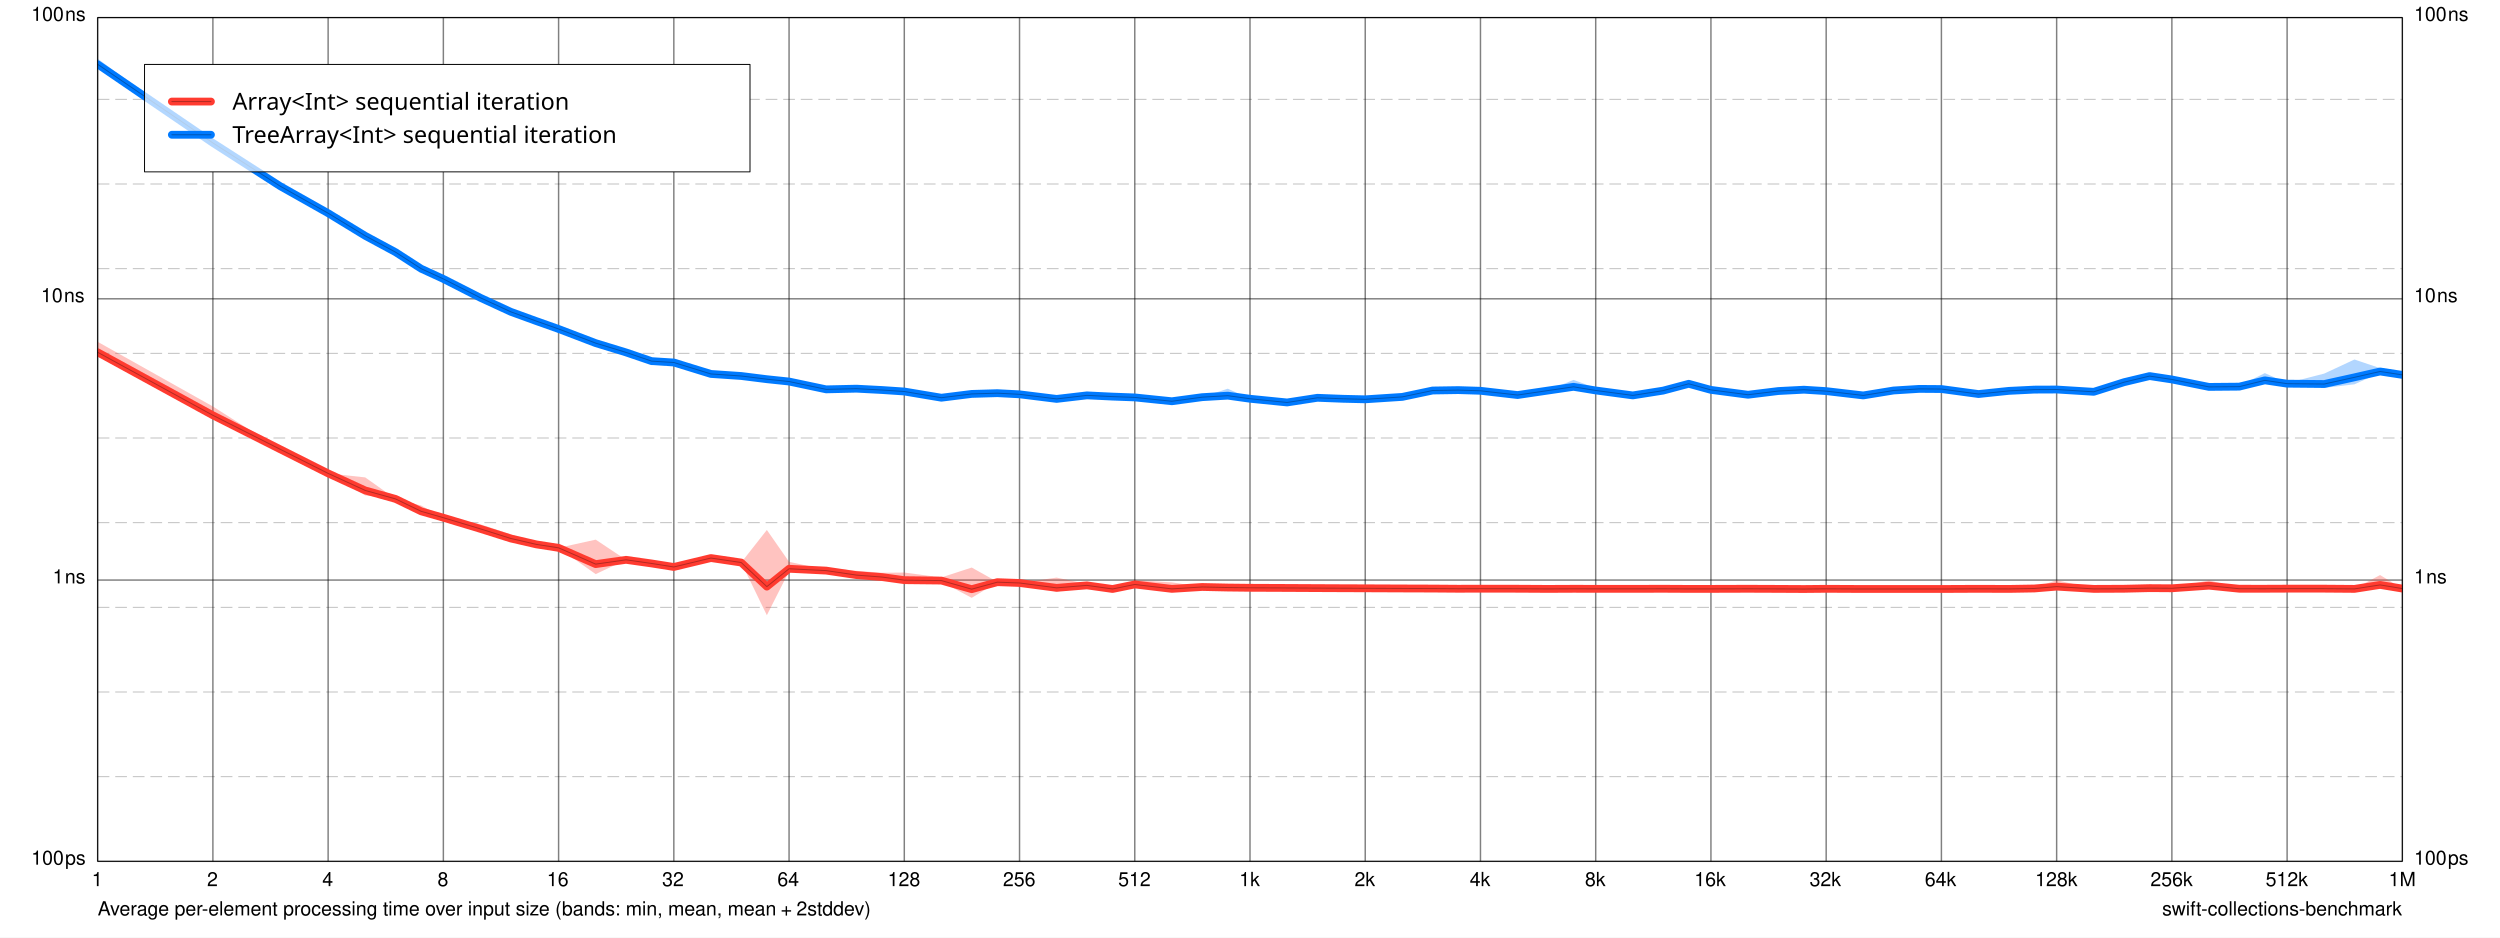
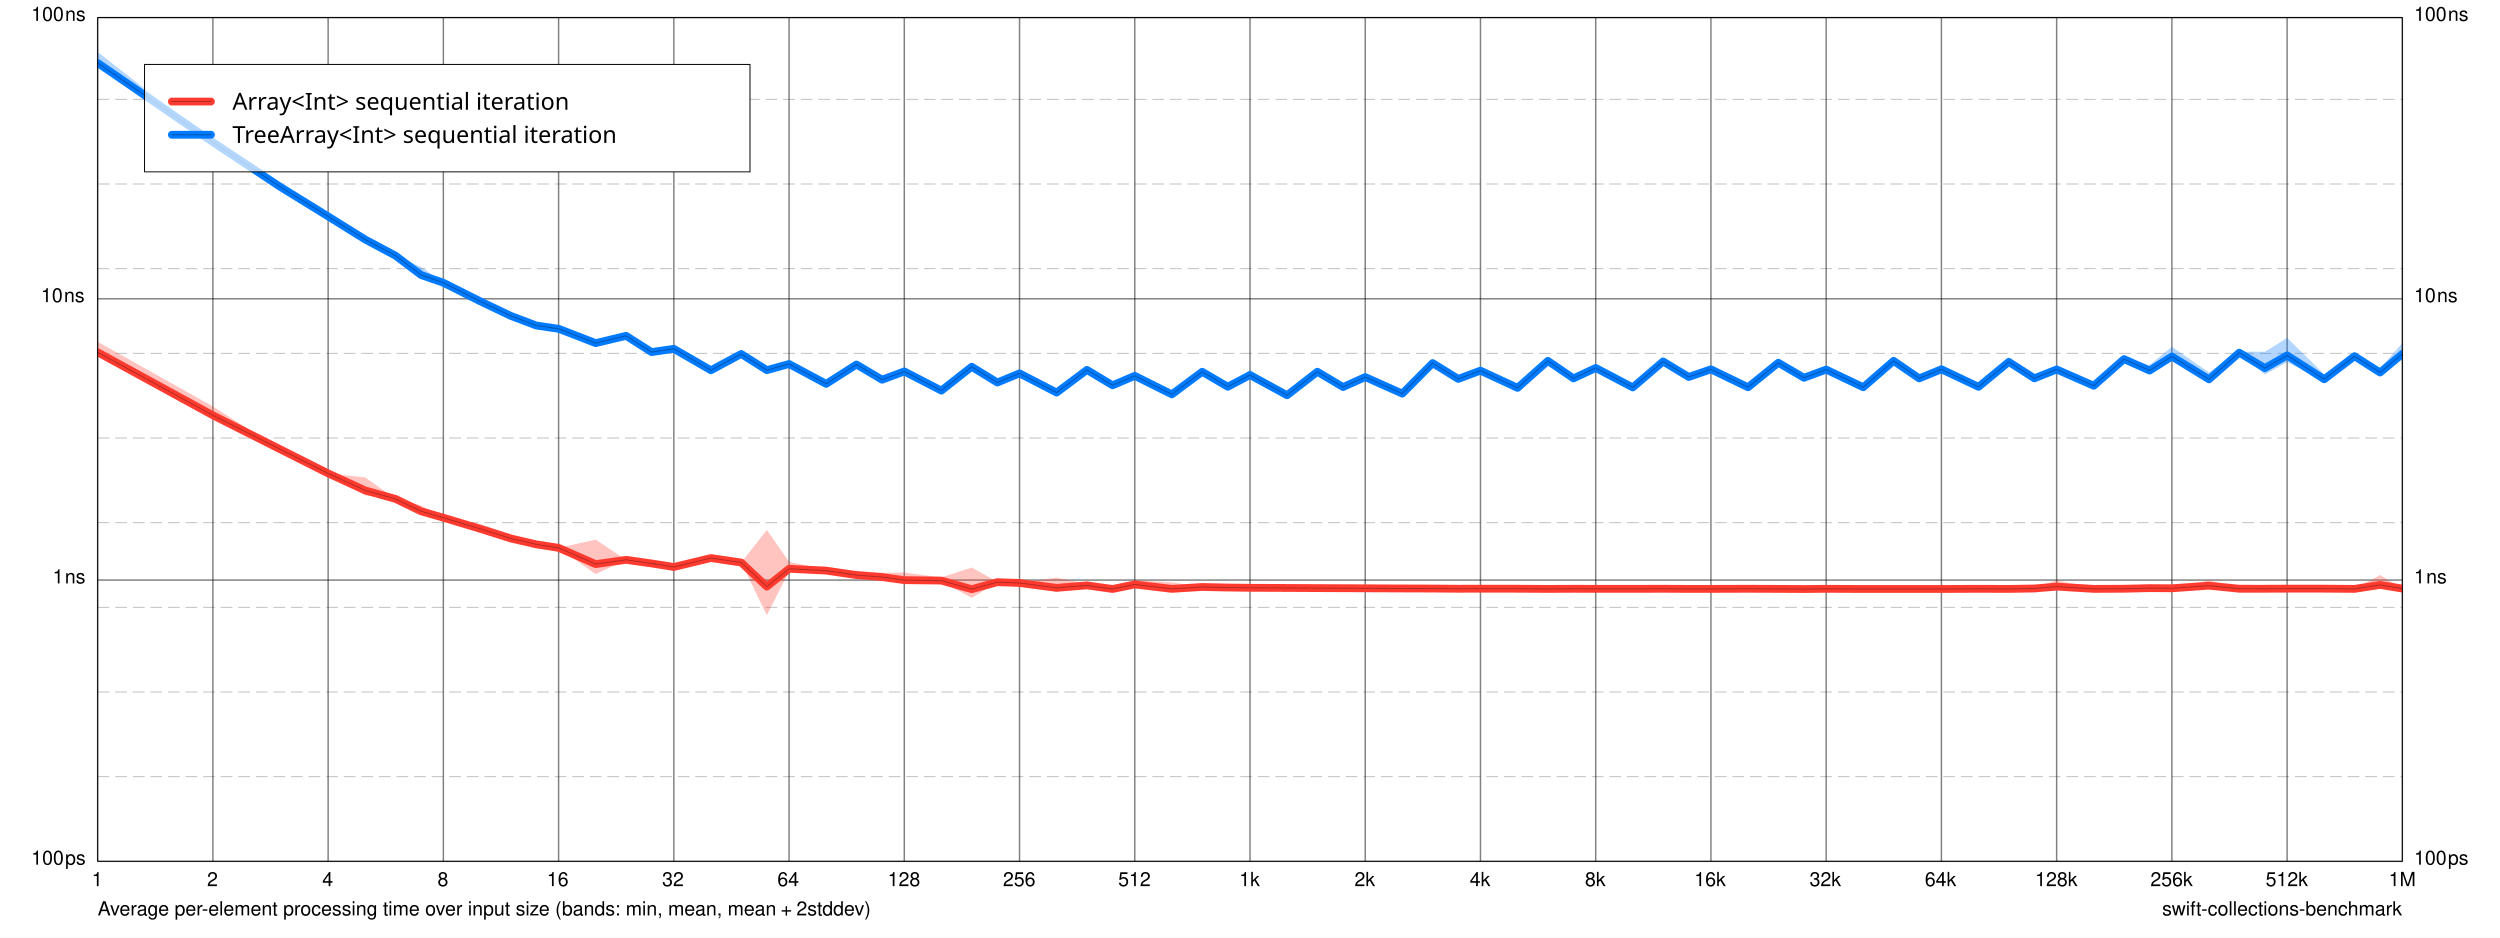
<svg xmlns="http://www.w3.org/2000/svg" xmlns:xlink="http://www.w3.org/1999/xlink" width="1280.0px" height="480.0px" viewBox="0.0 0.0 1280.0 480.0" version="1.1">
  <path d="M 0 0 L 0 480 L 1280 480 L 1280 0 z" fill="#FFFFFF" fill-opacity="1.0" stroke="none" />
  <text x="50" y="468.7" font-family="Helvetica" font-size="10" font-weight="normal" font-style="normal" fill="#000000" fill-opacity="1">Average per-element processing time over input size (bands: min, mean, mean + 2stddev)</text>
  <a xlink:href="https://github.com/apple/swift-collections-benchmark">
    <text x="1107" y="468.7" font-family="Helvetica" font-size="10" font-weight="normal" font-style="normal" fill="#000000" fill-opacity="1">swift-collections-benchmark</text>
  </a>
  <path d="M 50 9 L 50 441" fill="none" stroke-width="0.75" stroke="#000000" stroke-opacity="0.498" stroke-linecap="butt" stroke-linejoin="round" />
  <text x="47" y="453.7" font-family="Helvetica" font-size="10" font-weight="normal" font-style="normal" fill="#000000" fill-opacity="1">1</text>
  <path d="M 109 9 L 109 441" fill="none" stroke-width="0.75" stroke="#000000" stroke-opacity="0.498" stroke-linecap="butt" stroke-linejoin="round" />
  <text x="106" y="453.7" font-family="Helvetica" font-size="10" font-weight="normal" font-style="normal" fill="#000000" fill-opacity="1">2</text>
  <path d="M 168 9 L 168 441" fill="none" stroke-width="0.75" stroke="#000000" stroke-opacity="0.498" stroke-linecap="butt" stroke-linejoin="round" />
  <text x="165" y="453.7" font-family="Helvetica" font-size="10" font-weight="normal" font-style="normal" fill="#000000" fill-opacity="1">4</text>
  <path d="M 227 9 L 227 441" fill="none" stroke-width="0.75" stroke="#000000" stroke-opacity="0.498" stroke-linecap="butt" stroke-linejoin="round" />
  <text x="224" y="453.7" font-family="Helvetica" font-size="10" font-weight="normal" font-style="normal" fill="#000000" fill-opacity="1">8</text>
  <path d="M 286 9 L 286 441" fill="none" stroke-width="0.75" stroke="#000000" stroke-opacity="0.498" stroke-linecap="butt" stroke-linejoin="round" />
  <text x="280" y="453.7" font-family="Helvetica" font-size="10" font-weight="normal" font-style="normal" fill="#000000" fill-opacity="1">16</text>
  <path d="M 345 9 L 345 441" fill="none" stroke-width="0.75" stroke="#000000" stroke-opacity="0.498" stroke-linecap="butt" stroke-linejoin="round" />
  <text x="339" y="453.7" font-family="Helvetica" font-size="10" font-weight="normal" font-style="normal" fill="#000000" fill-opacity="1">32</text>
  <path d="M 404 9 L 404 441" fill="none" stroke-width="0.75" stroke="#000000" stroke-opacity="0.498" stroke-linecap="butt" stroke-linejoin="round" />
  <text x="398" y="453.7" font-family="Helvetica" font-size="10" font-weight="normal" font-style="normal" fill="#000000" fill-opacity="1">64</text>
  <path d="M 463 9 L 463 441" fill="none" stroke-width="0.75" stroke="#000000" stroke-opacity="0.498" stroke-linecap="butt" stroke-linejoin="round" />
  <text x="454.5" y="453.7" font-family="Helvetica" font-size="10" font-weight="normal" font-style="normal" fill="#000000" fill-opacity="1">128</text>
  <path d="M 522 9 L 522 441" fill="none" stroke-width="0.75" stroke="#000000" stroke-opacity="0.498" stroke-linecap="butt" stroke-linejoin="round" />
  <text x="513.5" y="453.7" font-family="Helvetica" font-size="10" font-weight="normal" font-style="normal" fill="#000000" fill-opacity="1">256</text>
  <path d="M 581 9 L 581 441" fill="none" stroke-width="0.75" stroke="#000000" stroke-opacity="0.498" stroke-linecap="butt" stroke-linejoin="round" />
  <text x="572.5" y="453.7" font-family="Helvetica" font-size="10" font-weight="normal" font-style="normal" fill="#000000" fill-opacity="1">512</text>
  <path d="M 640 9 L 640 441" fill="none" stroke-width="0.75" stroke="#000000" stroke-opacity="0.498" stroke-linecap="butt" stroke-linejoin="round" />
  <text x="634.5" y="453.7" font-family="Helvetica" font-size="10" font-weight="normal" font-style="normal" fill="#000000" fill-opacity="1">1k</text>
  <path d="M 699 9 L 699 441" fill="none" stroke-width="0.75" stroke="#000000" stroke-opacity="0.498" stroke-linecap="butt" stroke-linejoin="round" />
  <text x="693.5" y="453.7" font-family="Helvetica" font-size="10" font-weight="normal" font-style="normal" fill="#000000" fill-opacity="1">2k</text>
  <path d="M 758 9 L 758 441" fill="none" stroke-width="0.75" stroke="#000000" stroke-opacity="0.498" stroke-linecap="butt" stroke-linejoin="round" />
  <text x="752.5" y="453.7" font-family="Helvetica" font-size="10" font-weight="normal" font-style="normal" fill="#000000" fill-opacity="1">4k</text>
  <path d="M 817 9 L 817 441" fill="none" stroke-width="0.75" stroke="#000000" stroke-opacity="0.498" stroke-linecap="butt" stroke-linejoin="round" />
  <text x="811.5" y="453.7" font-family="Helvetica" font-size="10" font-weight="normal" font-style="normal" fill="#000000" fill-opacity="1">8k</text>
  <path d="M 876 9 L 876 441" fill="none" stroke-width="0.75" stroke="#000000" stroke-opacity="0.498" stroke-linecap="butt" stroke-linejoin="round" />
  <text x="867.5" y="453.7" font-family="Helvetica" font-size="10" font-weight="normal" font-style="normal" fill="#000000" fill-opacity="1">16k</text>
  <path d="M 935 9 L 935 441" fill="none" stroke-width="0.75" stroke="#000000" stroke-opacity="0.498" stroke-linecap="butt" stroke-linejoin="round" />
  <text x="926.5" y="453.7" font-family="Helvetica" font-size="10" font-weight="normal" font-style="normal" fill="#000000" fill-opacity="1">32k</text>
  <path d="M 994 9 L 994 441" fill="none" stroke-width="0.75" stroke="#000000" stroke-opacity="0.498" stroke-linecap="butt" stroke-linejoin="round" />
  <text x="985.5" y="453.7" font-family="Helvetica" font-size="10" font-weight="normal" font-style="normal" fill="#000000" fill-opacity="1">64k</text>
  <path d="M 1053 9 L 1053 441" fill="none" stroke-width="0.75" stroke="#000000" stroke-opacity="0.498" stroke-linecap="butt" stroke-linejoin="round" />
  <text x="1042" y="453.7" font-family="Helvetica" font-size="10" font-weight="normal" font-style="normal" fill="#000000" fill-opacity="1">128k</text>
  <path d="M 1112 9 L 1112 441" fill="none" stroke-width="0.75" stroke="#000000" stroke-opacity="0.498" stroke-linecap="butt" stroke-linejoin="round" />
  <text x="1101" y="453.7" font-family="Helvetica" font-size="10" font-weight="normal" font-style="normal" fill="#000000" fill-opacity="1">256k</text>
  <path d="M 1171 9 L 1171 441" fill="none" stroke-width="0.75" stroke="#000000" stroke-opacity="0.498" stroke-linecap="butt" stroke-linejoin="round" />
  <text x="1160" y="453.7" font-family="Helvetica" font-size="10" font-weight="normal" font-style="normal" fill="#000000" fill-opacity="1">512k</text>
  <path d="M 1230 9 L 1230 441" fill="none" stroke-width="0.75" stroke="#000000" stroke-opacity="0.498" stroke-linecap="butt" stroke-linejoin="round" />
  <text x="1223" y="453.7" font-family="Helvetica" font-size="10" font-weight="normal" font-style="normal" fill="#000000" fill-opacity="1">1M</text>
  <path d="M 50 441 L 1230 441" fill="none" stroke-width="0.75" stroke="#000000" stroke-opacity="0.498" stroke-linecap="butt" stroke-linejoin="round" />
  <text x="16" y="442.7" font-family="Helvetica" font-size="10" font-weight="normal" font-style="normal" fill="#000000" fill-opacity="1">100 ps</text>
  <text x="1236" y="442.7" font-family="Helvetica" font-size="10" font-weight="normal" font-style="normal" fill="#000000" fill-opacity="1">100 ps</text>
  <path d="M 50 297 L 1230 297" fill="none" stroke-width="0.75" stroke="#000000" stroke-opacity="0.498" stroke-linecap="butt" stroke-linejoin="round" />
  <text x="27" y="298.7" font-family="Helvetica" font-size="10" font-weight="normal" font-style="normal" fill="#000000" fill-opacity="1">1 ns</text>
  <text x="1236" y="298.7" font-family="Helvetica" font-size="10" font-weight="normal" font-style="normal" fill="#000000" fill-opacity="1">1 ns</text>
  <path d="M 50 153 L 1230 153" fill="none" stroke-width="0.75" stroke="#000000" stroke-opacity="0.498" stroke-linecap="butt" stroke-linejoin="round" />
  <text x="21" y="154.7" font-family="Helvetica" font-size="10" font-weight="normal" font-style="normal" fill="#000000" fill-opacity="1">10 ns</text>
  <text x="1236" y="154.7" font-family="Helvetica" font-size="10" font-weight="normal" font-style="normal" fill="#000000" fill-opacity="1">10 ns</text>
  <path d="M 50 9 L 1230 9" fill="none" stroke-width="0.75" stroke="#000000" stroke-opacity="0.498" stroke-linecap="butt" stroke-linejoin="round" />
  <text x="16" y="10.7" font-family="Helvetica" font-size="10" font-weight="normal" font-style="normal" fill="#000000" fill-opacity="1">100 ns</text>
  <text x="1236" y="10.7" font-family="Helvetica" font-size="10" font-weight="normal" font-style="normal" fill="#000000" fill-opacity="1">100 ns</text>
  <path d="M 50 397.65 L 1230 397.65" fill="none" stroke-width="0.5" stroke="#000000" stroke-opacity="0.259" stroke-linecap="butt" stroke-linejoin="round" stroke-dasharray="6 3" stroke-dashoffset="0" />
  <path d="M 50 354.3 L 1230 354.3" fill="none" stroke-width="0.5" stroke="#000000" stroke-opacity="0.259" stroke-linecap="butt" stroke-linejoin="round" stroke-dasharray="6 3" stroke-dashoffset="0" />
  <path d="M 50 310.96 L 1230 310.96" fill="none" stroke-width="0.5" stroke="#000000" stroke-opacity="0.259" stroke-linecap="butt" stroke-linejoin="round" stroke-dasharray="6 3" stroke-dashoffset="0" />
  <path d="M 50 267.61 L 1230 267.61" fill="none" stroke-width="0.5" stroke="#000000" stroke-opacity="0.259" stroke-linecap="butt" stroke-linejoin="round" stroke-dasharray="6 3" stroke-dashoffset="0" />
  <path d="M 50 224.26 L 1230 224.26" fill="none" stroke-width="0.5" stroke="#000000" stroke-opacity="0.259" stroke-linecap="butt" stroke-linejoin="round" stroke-dasharray="6 3" stroke-dashoffset="0" />
  <path d="M 50 180.91 L 1230 180.91" fill="none" stroke-width="0.5" stroke="#000000" stroke-opacity="0.259" stroke-linecap="butt" stroke-linejoin="round" stroke-dasharray="6 3" stroke-dashoffset="0" />
  <path d="M 50 137.56 L 1230 137.56" fill="none" stroke-width="0.5" stroke="#000000" stroke-opacity="0.259" stroke-linecap="butt" stroke-linejoin="round" stroke-dasharray="6 3" stroke-dashoffset="0" />
  <path d="M 50 94.213 L 1230 94.213" fill="none" stroke-width="0.5" stroke="#000000" stroke-opacity="0.259" stroke-linecap="butt" stroke-linejoin="round" stroke-dasharray="6 3" stroke-dashoffset="0" />
  <path d="M 50 50.865 L 1230 50.865" fill="none" stroke-width="0.5" stroke="#000000" stroke-opacity="0.259" stroke-linecap="butt" stroke-linejoin="round" stroke-dasharray="6 3" stroke-dashoffset="0" />
  <path d="M 74 33 L 74 88 L 384 88 L 384 33 z" fill="#FFFFFF" fill-opacity="1.0" stroke="none" />
  <clipPath id="clip-0">
    <path d="M 50 9 L 50 441 L 1230 441 L 1230 9 z" />
  </clipPath>
  <g clip-path="url(#clip-0)">
-     <path d="M 50 30.073L 109 73.188L 143.51 95.356L 168 108.72L 186.99 120.74L 202.51 129.1L 215.63 137.58L 227 142.81L 245.99 152.48L 261.51 159.64L 274.63 164.41L 286 168.44L 304.99 175.68L 320.51 180.19L 333.63 184.68L 345 185.6L 363.99 191.46L 379.51 192.36L 392.63 194.15L 404 195.23L 422.99 199.35L 438.51 198.22L 451.63 199.69L 463 200.39L 481.99 202.61L 497.51 201.65L 510.63 201.26L 522 201.86L 540.99 204.17L 556.51 202.42L 569.63 203.06L 581 203.25L 599.99 205.41L 615.51 203.32L 628.63 199.01L 640 204.15L 658.99 206.04L 674.51 203.66L 687.63 204L 699 204.25L 717.99 203.02L 733.51 199.91L 746.63 199.4L 758 200.01L 776.99 202.14L 792.51 199.86L 805.63 194.51L 817 198.66L 835.99 201.81L 851.51 199.15L 864.63 196.17L 876 198.34L 894.99 201.83L 910.51 200.12L 923.63 198.45L 935 200.1L 953.99 202.37L 969.51 199.07L 982.63 197.6L 994 198.84L 1013 201.61L 1028.5 200L 1041.6 199.21L 1053 198.92L 1072 199.24L 1087.5 193.88L 1100.6 191.11L 1112 193.9L 1131 197.17L 1146.5 197.55L 1159.6 191.03L 1171 196.17L 1190 191.27L 1205.5 184.06L 1218.6 188.51L 1230 190.41L 1230 192.48L 1218.6 190.8L 1205.5 196.76L 1190 198.62L 1171 196.54L 1159.6 196.1L 1146.5 198.11L 1131 198.43L 1112 194.41L 1100.6 193.07L 1087.5 196.34L 1072 201.1L 1053 199.61L 1041.6 199.58L 1028.5 200.17L 1013 201.8L 994 199.31L 982.63 199.65L 969.51 200.23L 953.99 202.49L 935 200.31L 923.63 199.92L 910.51 200.24L 894.99 202.21L 876 200.08L 864.63 196.61L 851.51 200.31L 835.99 202.67L 817 200.36L 805.63 199.36L 792.51 200L 776.99 202.3L 758 200.1L 746.63 199.85L 733.51 199.95L 717.99 203.27L 699 204.52L 687.63 204.24L 674.51 203.68L 658.99 206.07L 640 204.16L 628.63 203.89L 615.51 203.36L 599.99 205.45L 581 203.56L 569.63 203.06L 556.51 202.43L 540.99 204.27L 522 201.9L 510.63 201.31L 497.51 201.7L 481.99 203.99L 463 200.47L 451.63 199.69L 438.51 199.28L 422.99 199.35L 404 195.38L 392.63 194.15L 379.51 192.56L 363.99 191.46L 345 185.6L 333.63 184.98L 320.51 180.51L 304.99 175.68L 286 168.44L 274.63 164.41L 261.51 159.64L 245.99 152.48L 227 142.81L 215.63 137.58L 202.51 129.11L 186.99 120.74L 168 109.32L 143.51 95.356L 109 73.188L 50 33.971" fill="#007AFF" fill-opacity="0.302" stroke="none" />
+     <path d="M 50 26.62L 109 72.823L 143.51 95.697L 168 110.33L 186.99 122.64L 202.51 130.92L 215.63 136.72L 227 144.77L 245.99 154.32L 261.51 161.37L 274.63 166.68L 286 168.05L 304.99 175.67L 320.51 171.73L 333.63 180.07L 345 178.6L 363.99 189.57L 379.51 180.4L 392.63 189.17L 404 186.36L 422.99 196.54L 438.51 186.57L 451.63 194.34L 463 190.12L 481.99 199.94L 497.51 186.75L 510.63 195.23L 522 191.07L 540.99 200.27L 556.51 188.54L 569.63 196.99L 581 192.39L 599.99 201.9L 615.51 189.27L 628.63 197.79L 640 189.4L 658.99 202.26L 674.51 189.31L 687.63 198.06L 699 192.87L 717.99 201.44L 733.51 184.95L 746.63 193.89L 758 189.55L 776.99 198.24L 792.51 184.35L 805.63 193.53L 817 188.3L 835.99 197.42L 851.51 184.97L 864.63 192.36L 876 188.56L 894.99 197.37L 910.51 183.79L 923.63 191.4L 935 189.02L 953.99 198.18L 969.51 184.08L 982.63 193.45L 994 188.76L 1013 197.43L 1028.5 183.04L 1041.6 193.63L 1053 188.9L 1072 196.09L 1087.5 183.28L 1100.6 186.89L 1112 177.55L 1131 190.67L 1146.5 180L 1159.6 180.13L 1171 173.01L 1190 191.6L 1205.5 181.84L 1218.6 188.55L 1230 175.63L 1230 183.33L 1218.6 191.52L 1205.5 182.57L 1190 195.13L 1171 185.44L 1159.6 191.73L 1146.5 180.77L 1131 195.51L 1112 184.4L 1100.6 190.75L 1087.5 184.07L 1072 198.01L 1053 189.27L 1041.6 193.71L 1028.5 186.11L 1013 198.28L 994 189.18L 982.63 193.82L 969.51 185.02L 953.99 198.3L 935 189.31L 923.63 194.15L 910.51 186.42L 894.99 198.61L 876 189.29L 864.63 193.23L 851.51 185.11L 835.99 198.7L 817 188.41L 805.63 193.8L 792.51 184.93L 776.99 198.71L 758 189.85L 746.63 194.04L 733.51 186.25L 717.99 201.55L 699 193.12L 687.63 198.21L 674.51 190.69L 658.99 202.4L 640 192.96L 628.63 198.09L 615.51 190.74L 599.99 201.91L 581 192.44L 569.63 197.37L 556.51 189.7L 540.99 201.25L 522 191.21L 510.63 196.07L 497.51 188.14L 481.99 200L 463 190.19L 451.63 194.42L 438.51 186.66L 422.99 196.54L 404 186.36L 392.63 189.65L 379.51 181.53L 363.99 189.57L 345 178.6L 333.63 180.34L 320.51 172.01L 304.99 175.68L 286 168.44L 274.63 166.68L 261.51 161.85L 245.99 154.32L 227 144.77L 215.63 142.35L 202.51 130.92L 186.99 122.64L 168 110.97L 143.51 95.697L 109 72.823L 50 34.363" fill="#007AFF" fill-opacity="0.302" stroke="none" />
    <path d="M 50 175L 109 208.12L 143.51 230.06L 168 242.38L 186.99 244.43L 202.51 255.45L 215.63 258.85L 227 265.07L 245.99 268.45L 261.51 273.53L 274.63 278.73L 286 280.5L 304.99 276.29L 320.51 286.63L 333.63 288.49L 345 289.28L 363.99 285.72L 379.51 288.02L 392.63 271.33L 404 287.65L 422.99 291.73L 438.51 292.27L 451.63 293.25L 463 293.14L 481.99 295.65L 497.51 290.58L 510.63 297.9L 522 298.48L 540.99 295.73L 556.51 299.02L 569.63 301.35L 581 297.12L 599.99 298.17L 615.51 300.53L 628.63 300.38L 640 300.51L 658.99 300.81L 674.51 300.95L 687.63 301.01L 699 301.14L 717.99 301.18L 733.51 301.26L 746.63 301.17L 758 301.33L 776.99 301.38L 792.51 301.29L 805.63 301.46L 817 301.47L 835.99 301.48L 851.51 301.25L 864.63 301.49L 876 301.48L 894.99 301.32L 910.51 301.5L 923.63 301.44L 935 301.28L 953.99 301.38L 969.51 301.54L 982.63 301.54L 994 301.54L 1013 301.22L 1028.5 301.33L 1041.6 300.99L 1053 297.05L 1072 301.44L 1087.5 301.17L 1100.6 300.44L 1112 301.16L 1131 297.1L 1146.5 301.09L 1159.6 301.18L 1171 301L 1190 300.88L 1205.5 301.42L 1218.6 294.42L 1230 301.32L 1230 301.36L 1218.6 301.36L 1205.5 301.55L 1190 301.56L 1171 301.52L 1159.6 301.53L 1146.5 301.55L 1131 300.88L 1112 301.22L 1100.6 301.37L 1087.5 301.54L 1072 301.54L 1053 301.56L 1041.6 301.41L 1028.5 301.6L 1013 301.56L 994 301.57L 982.63 301.55L 969.51 301.55L 953.99 301.62L 935 301.53L 923.63 301.63L 910.51 301.51L 894.99 301.5L 876 301.52L 864.63 301.54L 851.51 301.51L 835.99 301.5L 817 301.49L 805.63 301.46L 792.51 301.6L 776.99 301.45L 758 301.43L 746.63 301.54L 733.51 301.36L 717.99 301.33L 699 301.24L 687.63 301.22L 674.51 301.16L 658.99 301.1L 640 301.1L 628.63 300.98L 615.51 300.53L 599.99 302.73L 581 300.01L 569.63 301.63L 556.51 299.96L 540.99 302.94L 522 298.48L 510.63 298.13L 497.51 306.1L 481.99 297.82L 463 298.48L 451.63 296.26L 438.51 295.23L 422.99 292.3L 404 292.52L 392.63 314.99L 379.51 288.02L 363.99 285.72L 345 290.65L 333.63 288.49L 320.51 286.63L 304.99 293.95L 286 280.5L 274.63 278.73L 261.51 276.48L 245.99 271.64L 227 265.07L 215.63 262.88L 202.51 255.45L 186.99 253.65L 168 242.38L 143.51 230.06L 109 214.34L 50 182.39" fill="#FF3B30" fill-opacity="0.302" stroke="none" />
-     <path d="M 50 32.929L 109 73.188L 143.51 95.356L 168 109.16L 186.99 120.74L 202.51 129.11L 215.63 137.58L 227 142.81L 245.99 152.48L 261.51 159.64L 274.63 164.41L 286 168.44L 304.99 175.68L 320.51 180.43L 333.63 184.9L 345 185.6L 363.99 191.46L 379.51 192.51L 392.63 194.15L 404 195.34L 422.99 199.35L 438.51 199L 451.63 199.69L 463 200.45L 481.99 203.63L 497.51 201.69L 510.63 201.3L 522 201.89L 540.99 204.24L 556.51 202.43L 569.63 203.06L 581 203.48L 599.99 205.44L 615.51 203.35L 628.63 202.58L 640 204.16L 658.99 206.06L 674.51 203.67L 687.63 204.18L 699 204.45L 717.99 203.21L 733.51 199.94L 746.63 199.73L 758 200.08L 776.99 202.26L 792.51 199.97L 805.63 198.05L 817 199.91L 835.99 202.45L 851.51 200L 864.63 196.5L 876 199.62L 894.99 202.11L 910.51 200.21L 923.63 199.53L 935 200.25L 953.99 202.46L 969.51 199.93L 982.63 199.11L 994 199.19L 1013 201.75L 1028.5 200.13L 1041.6 199.48L 1053 199.43L 1072 200.61L 1087.5 195.69L 1100.6 192.55L 1112 194.28L 1131 198.1L 1146.5 197.96L 1159.6 194.74L 1171 196.44L 1190 196.62L 1205.5 193.19L 1218.6 190.2L 1230 191.94" fill="none" stroke-width="4" stroke="#007AFF" stroke-opacity="1" stroke-linecap="round" stroke-linejoin="round" />
+     <path d="M 50 32.247L 109 72.823L 143.51 95.697L 168 110.8L 186.99 122.64L 202.51 130.92L 215.63 140.83L 227 144.77L 245.99 154.32L 261.51 161.73L 274.63 166.68L 286 168.34L 304.99 175.68L 320.51 171.94L 333.63 180.27L 345 178.6L 363.99 189.57L 379.51 181.23L 392.63 189.52L 404 186.36L 422.99 196.54L 438.51 186.64L 451.63 194.4L 463 190.17L 481.99 199.99L 497.51 187.78L 510.63 195.85L 522 191.17L 540.99 200.99L 556.51 189.39L 569.63 197.27L 581 192.43L 599.99 201.91L 615.51 190.35L 628.63 198.01L 640 192.01L 658.99 202.36L 674.51 190.33L 687.63 198.17L 699 193.06L 717.99 201.52L 733.51 185.91L 746.63 194L 758 189.77L 776.99 198.58L 792.51 184.78L 805.63 193.73L 817 188.39L 835.99 198.36L 851.51 185.07L 864.63 193L 876 189.1L 894.99 198.28L 910.51 185.72L 923.63 193.42L 935 189.23L 953.99 198.27L 969.51 184.77L 982.63 193.73L 994 189.07L 1013 198.06L 1028.5 185.29L 1041.6 193.69L 1053 189.17L 1072 197.5L 1087.5 183.86L 1100.6 189.72L 1112 182.53L 1131 194.21L 1146.5 180.57L 1159.6 188.48L 1171 181.95L 1190 194.19L 1205.5 182.38L 1218.6 190.73L 1230 181.22" fill="none" stroke-width="4" stroke="#007AFF" stroke-opacity="1" stroke-linecap="round" stroke-linejoin="round" />
    <path d="M 50 180.37L 109 212.65L 143.51 230.06L 168 242.38L 186.99 251.11L 202.51 255.45L 215.63 261.8L 227 265.07L 245.99 270.79L 261.51 275.7L 274.63 278.73L 286 280.5L 304.99 288.83L 320.51 286.63L 333.63 288.49L 345 290.29L 363.99 285.72L 379.51 288.02L 392.63 300.35L 404 291.21L 422.99 292.15L 438.51 294.45L 451.63 295.46L 463 297.04L 481.99 297.25L 497.51 301.66L 510.63 298.07L 522 298.48L 540.99 300.98L 556.51 299.71L 569.63 301.56L 581 299.24L 599.99 301.5L 615.51 300.53L 628.63 300.82L 640 300.95L 658.99 301.03L 674.51 301.11L 687.63 301.17L 699 301.21L 717.99 301.29L 733.51 301.34L 746.63 301.44L 758 301.4L 776.99 301.43L 792.51 301.52L 805.63 301.46L 817 301.48L 835.99 301.49L 851.51 301.45L 864.63 301.52L 876 301.51L 894.99 301.45L 910.51 301.51L 923.63 301.58L 935 301.47L 953.99 301.56L 969.51 301.55L 982.63 301.55L 994 301.56L 1013 301.47L 1028.5 301.53L 1041.6 301.3L 1053 300.35L 1072 301.51L 1087.5 301.44L 1100.6 301.12L 1112 301.2L 1131 299.87L 1146.5 301.43L 1159.6 301.44L 1171 301.39L 1190 301.39L 1205.5 301.51L 1218.6 299.47L 1230 301.35" fill="none" stroke-width="4" stroke="#FF3B30" stroke-opacity="1" stroke-linecap="round" stroke-linejoin="round" />
-     <path d="M 50 32.929L 109 73.188L 143.51 95.356L 168 109.16L 186.99 120.74L 202.51 129.11L 215.63 137.58L 227 142.81L 245.99 152.48L 261.51 159.64L 274.63 164.41L 286 168.44L 304.99 175.68L 320.51 180.43L 333.63 184.9L 345 185.6L 363.99 191.46L 379.51 192.51L 392.63 194.15L 404 195.34L 422.99 199.35L 438.51 199L 451.63 199.69L 463 200.45L 481.99 203.63L 497.51 201.69L 510.63 201.3L 522 201.89L 540.99 204.24L 556.51 202.43L 569.63 203.06L 581 203.48L 599.99 205.44L 615.51 203.35L 628.63 202.58L 640 204.16L 658.99 206.06L 674.51 203.67L 687.63 204.18L 699 204.45L 717.99 203.21L 733.51 199.94L 746.63 199.73L 758 200.08L 776.99 202.26L 792.51 199.97L 805.63 198.05L 817 199.91L 835.99 202.45L 851.51 200L 864.63 196.5L 876 199.62L 894.99 202.11L 910.51 200.21L 923.63 199.53L 935 200.25L 953.99 202.46L 969.51 199.93L 982.63 199.11L 994 199.19L 1013 201.75L 1028.5 200.13L 1041.6 199.48L 1053 199.43L 1072 200.61L 1087.5 195.69L 1100.6 192.55L 1112 194.28L 1131 198.1L 1146.5 197.96L 1159.6 194.74L 1171 196.44L 1190 196.62L 1205.5 193.19L 1218.6 190.2L 1230 191.94" fill="none" stroke-width="0.5" stroke="#000000" stroke-opacity="0.302" stroke-linecap="round" stroke-linejoin="round" />
+     <path d="M 50 32.247L 109 72.823L 143.51 95.697L 168 110.8L 186.99 122.64L 202.51 130.92L 215.63 140.83L 227 144.77L 245.99 154.32L 261.51 161.73L 274.63 166.68L 286 168.34L 304.99 175.68L 320.51 171.94L 333.63 180.27L 345 178.6L 363.99 189.57L 379.51 181.23L 392.63 189.52L 404 186.36L 422.99 196.54L 438.51 186.64L 451.63 194.4L 463 190.17L 481.99 199.99L 497.51 187.78L 510.63 195.85L 522 191.17L 540.99 200.99L 556.51 189.39L 569.63 197.27L 581 192.43L 599.99 201.91L 615.51 190.35L 628.63 198.01L 640 192.01L 658.99 202.36L 674.51 190.33L 687.63 198.17L 699 193.06L 717.99 201.52L 733.51 185.91L 746.63 194L 758 189.77L 776.99 198.58L 792.51 184.78L 805.63 193.73L 817 188.39L 835.99 198.36L 851.51 185.07L 864.63 193L 876 189.1L 894.99 198.28L 910.51 185.72L 923.63 193.42L 935 189.23L 953.99 198.27L 969.51 184.77L 982.63 193.73L 994 189.07L 1013 198.06L 1028.5 185.29L 1041.6 193.69L 1053 189.17L 1072 197.5L 1087.5 183.86L 1100.6 189.72L 1112 182.53L 1131 194.21L 1146.5 180.57L 1159.6 188.48L 1171 181.95L 1190 194.19L 1205.5 182.38L 1218.6 190.73L 1230 181.22" fill="none" stroke-width="0.5" stroke="#000000" stroke-opacity="0.302" stroke-linecap="round" stroke-linejoin="round" />
    <path d="M 50 180.37L 109 212.65L 143.51 230.06L 168 242.38L 186.99 251.11L 202.51 255.45L 215.63 261.8L 227 265.07L 245.99 270.79L 261.51 275.7L 274.63 278.73L 286 280.5L 304.99 288.83L 320.51 286.63L 333.63 288.49L 345 290.29L 363.99 285.72L 379.51 288.02L 392.63 300.35L 404 291.21L 422.99 292.15L 438.51 294.45L 451.63 295.46L 463 297.04L 481.99 297.25L 497.51 301.66L 510.63 298.07L 522 298.48L 540.99 300.98L 556.51 299.71L 569.63 301.56L 581 299.24L 599.99 301.5L 615.51 300.53L 628.63 300.82L 640 300.95L 658.99 301.03L 674.51 301.11L 687.63 301.17L 699 301.21L 717.99 301.29L 733.51 301.34L 746.63 301.44L 758 301.4L 776.99 301.43L 792.51 301.52L 805.63 301.46L 817 301.48L 835.99 301.49L 851.51 301.45L 864.63 301.52L 876 301.51L 894.99 301.45L 910.51 301.51L 923.63 301.58L 935 301.47L 953.99 301.56L 969.51 301.55L 982.63 301.55L 994 301.56L 1013 301.47L 1028.5 301.53L 1041.6 301.3L 1053 300.35L 1072 301.51L 1087.5 301.44L 1100.6 301.12L 1112 301.2L 1131 299.87L 1146.5 301.43L 1159.6 301.44L 1171 301.39L 1190 301.39L 1205.5 301.51L 1218.6 299.47L 1230 301.35" fill="none" stroke-width="0.5" stroke="#000000" stroke-opacity="0.302" stroke-linecap="round" stroke-linejoin="round" />
  </g>
  <path d="M 74 33 L 74 88 L 384 88 L 384 33 z" fill="#FFFFFF" fill-opacity="0.702" stroke-width="0.5" stroke="#000000" stroke-opacity="1" stroke-linecap="round" stroke-linejoin="round" />
  <path d="M 88 52 L 108 52" fill="none" stroke-width="4" stroke="#FF3B30" stroke-opacity="1" stroke-linecap="round" stroke-linejoin="round" />
  <path d="M 88 52 L 108 52" fill="none" stroke-width="0.5" stroke="#000000" stroke-opacity="0.302" stroke-linecap="round" stroke-linejoin="round" />
  <text x="119" y="56.17" font-family="Menlo" font-size="12" font-weight="normal" font-style="normal" fill="#000000" fill-opacity="1">Array&lt;Int&gt; sequential iteration</text>
  <path d="M 88 69 L 108 69" fill="none" stroke-width="4" stroke="#007AFF" stroke-opacity="1" stroke-linecap="round" stroke-linejoin="round" />
  <path d="M 88 69 L 108 69" fill="none" stroke-width="0.5" stroke="#000000" stroke-opacity="0.302" stroke-linecap="round" stroke-linejoin="round" />
  <text x="119" y="73.17" font-family="Menlo" font-size="12" font-weight="normal" font-style="normal" fill="#000000" fill-opacity="1">TreeArray&lt;Int&gt; sequential iteration</text>
  <path d="M 50 9 L 50 441 L 1230 441 L 1230 9 z" fill="none" stroke-width="0.5" stroke="#000000" stroke-opacity="1" stroke-linecap="round" stroke-linejoin="round" />
</svg>
